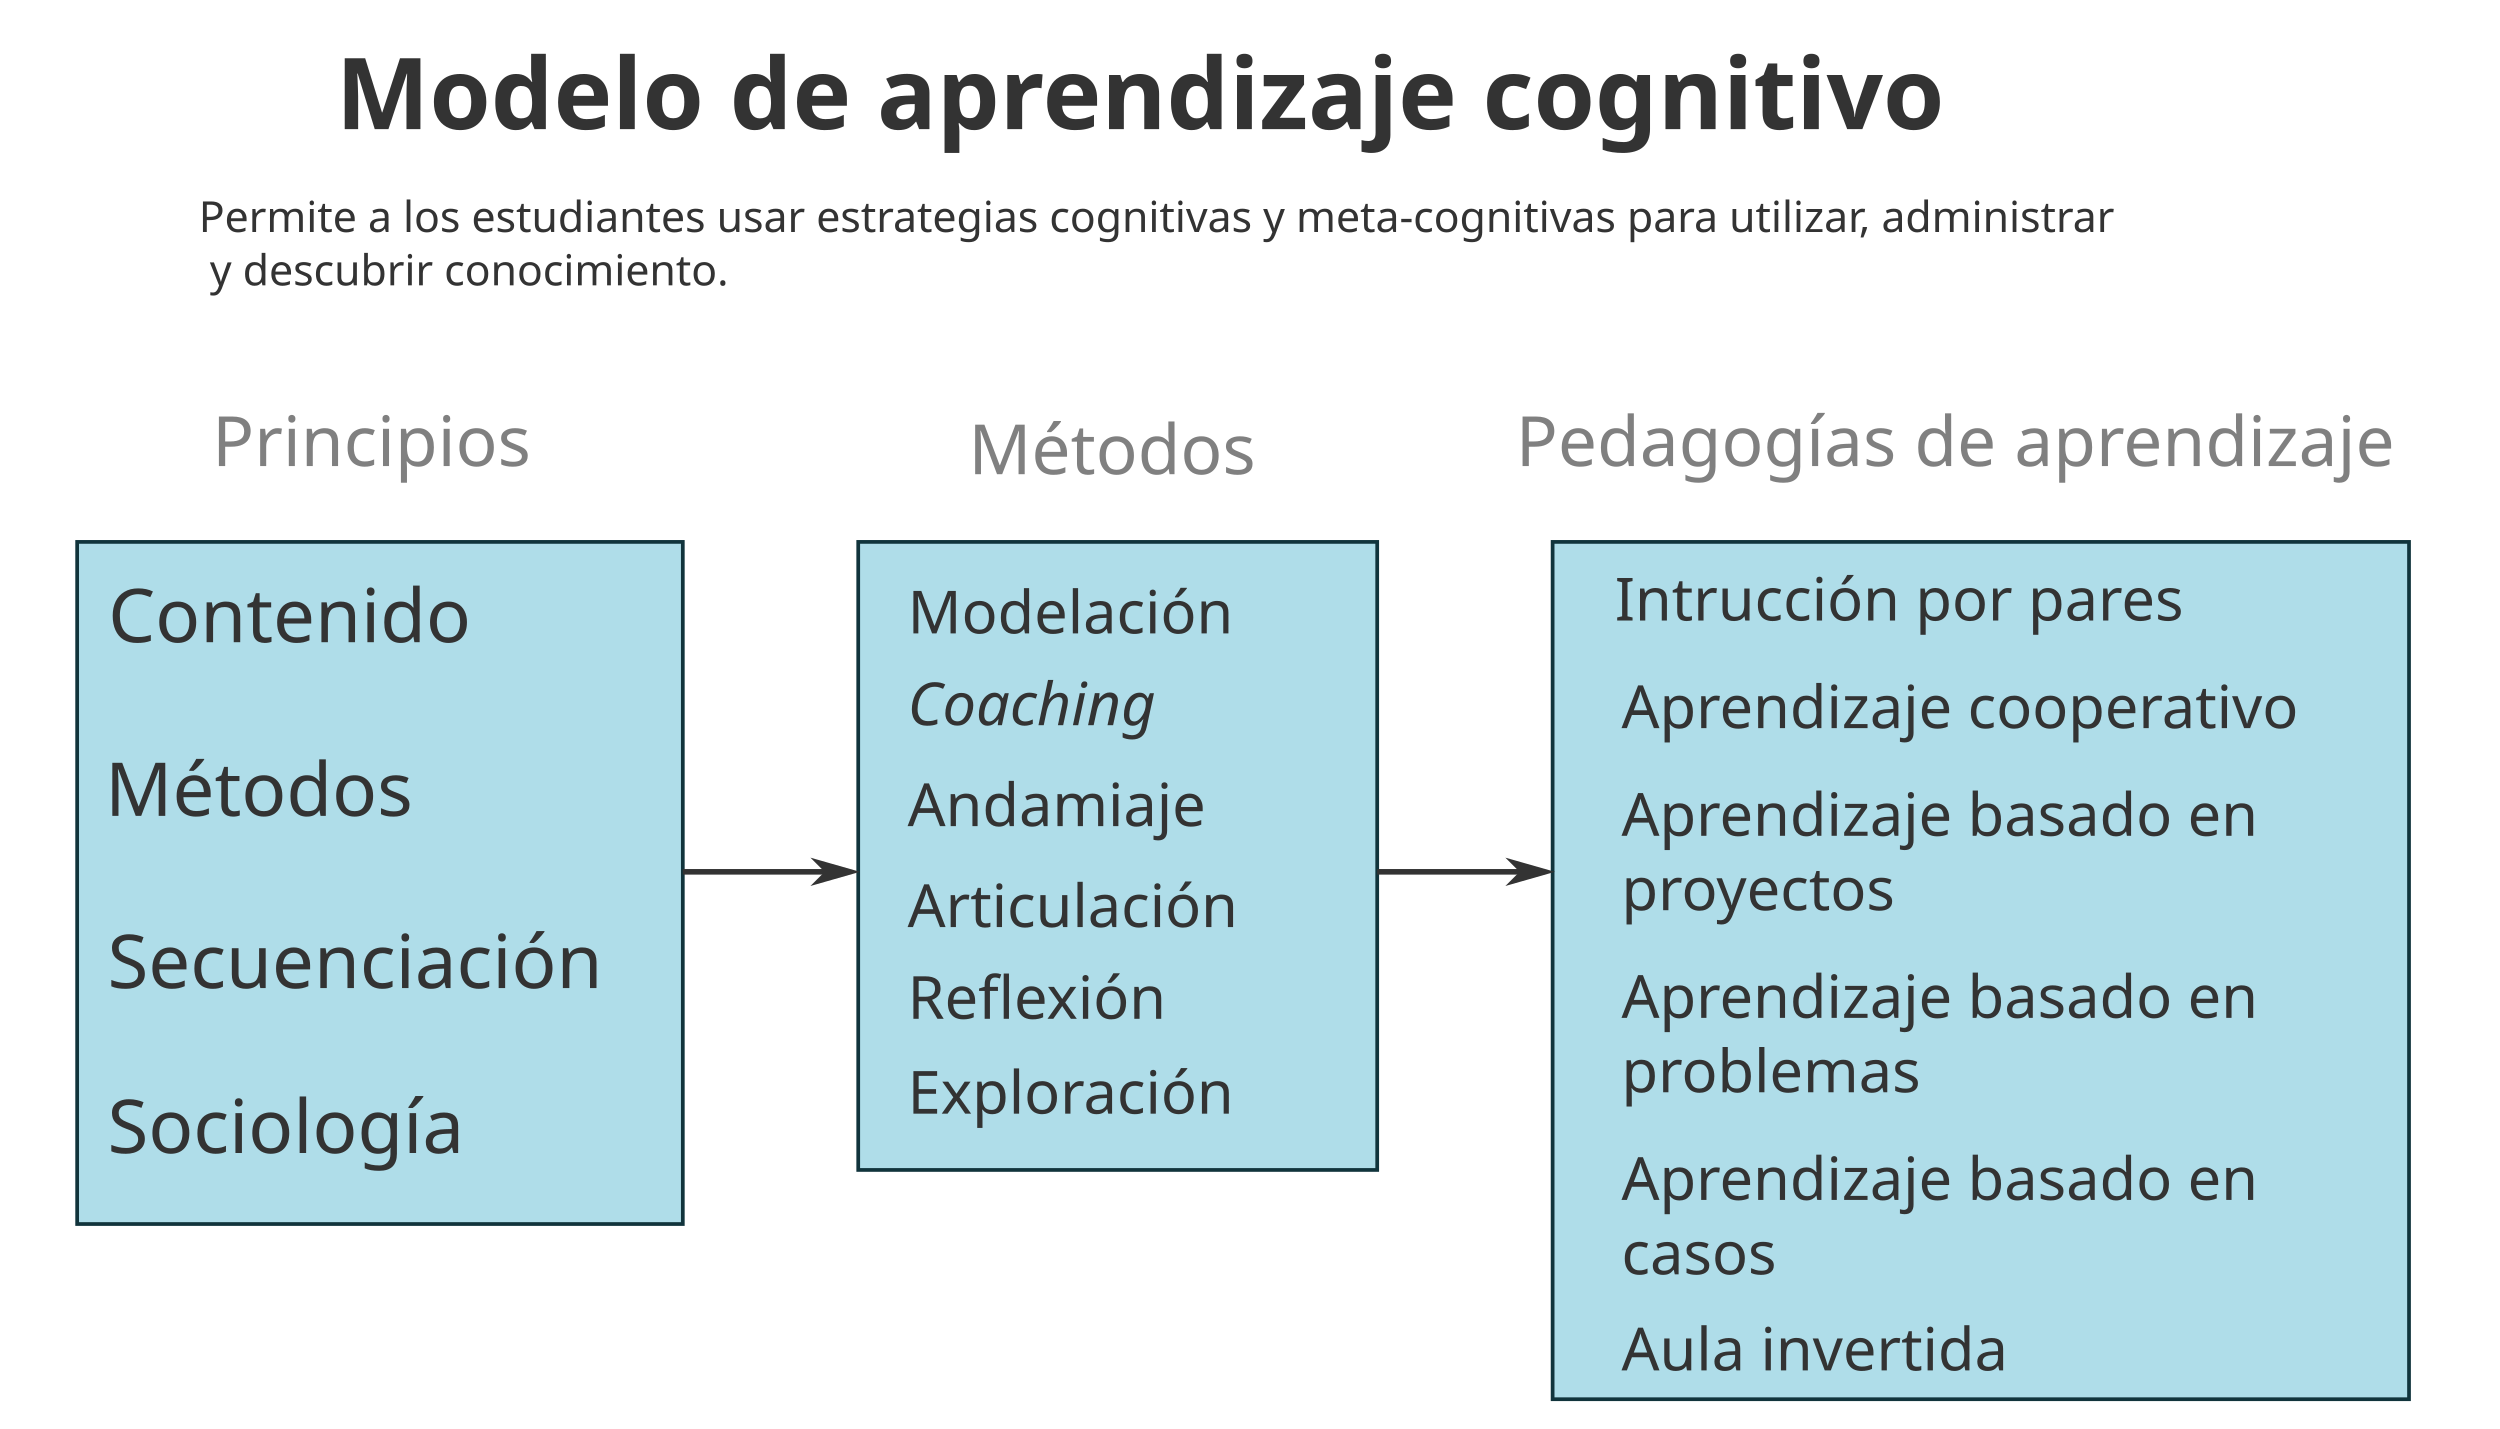
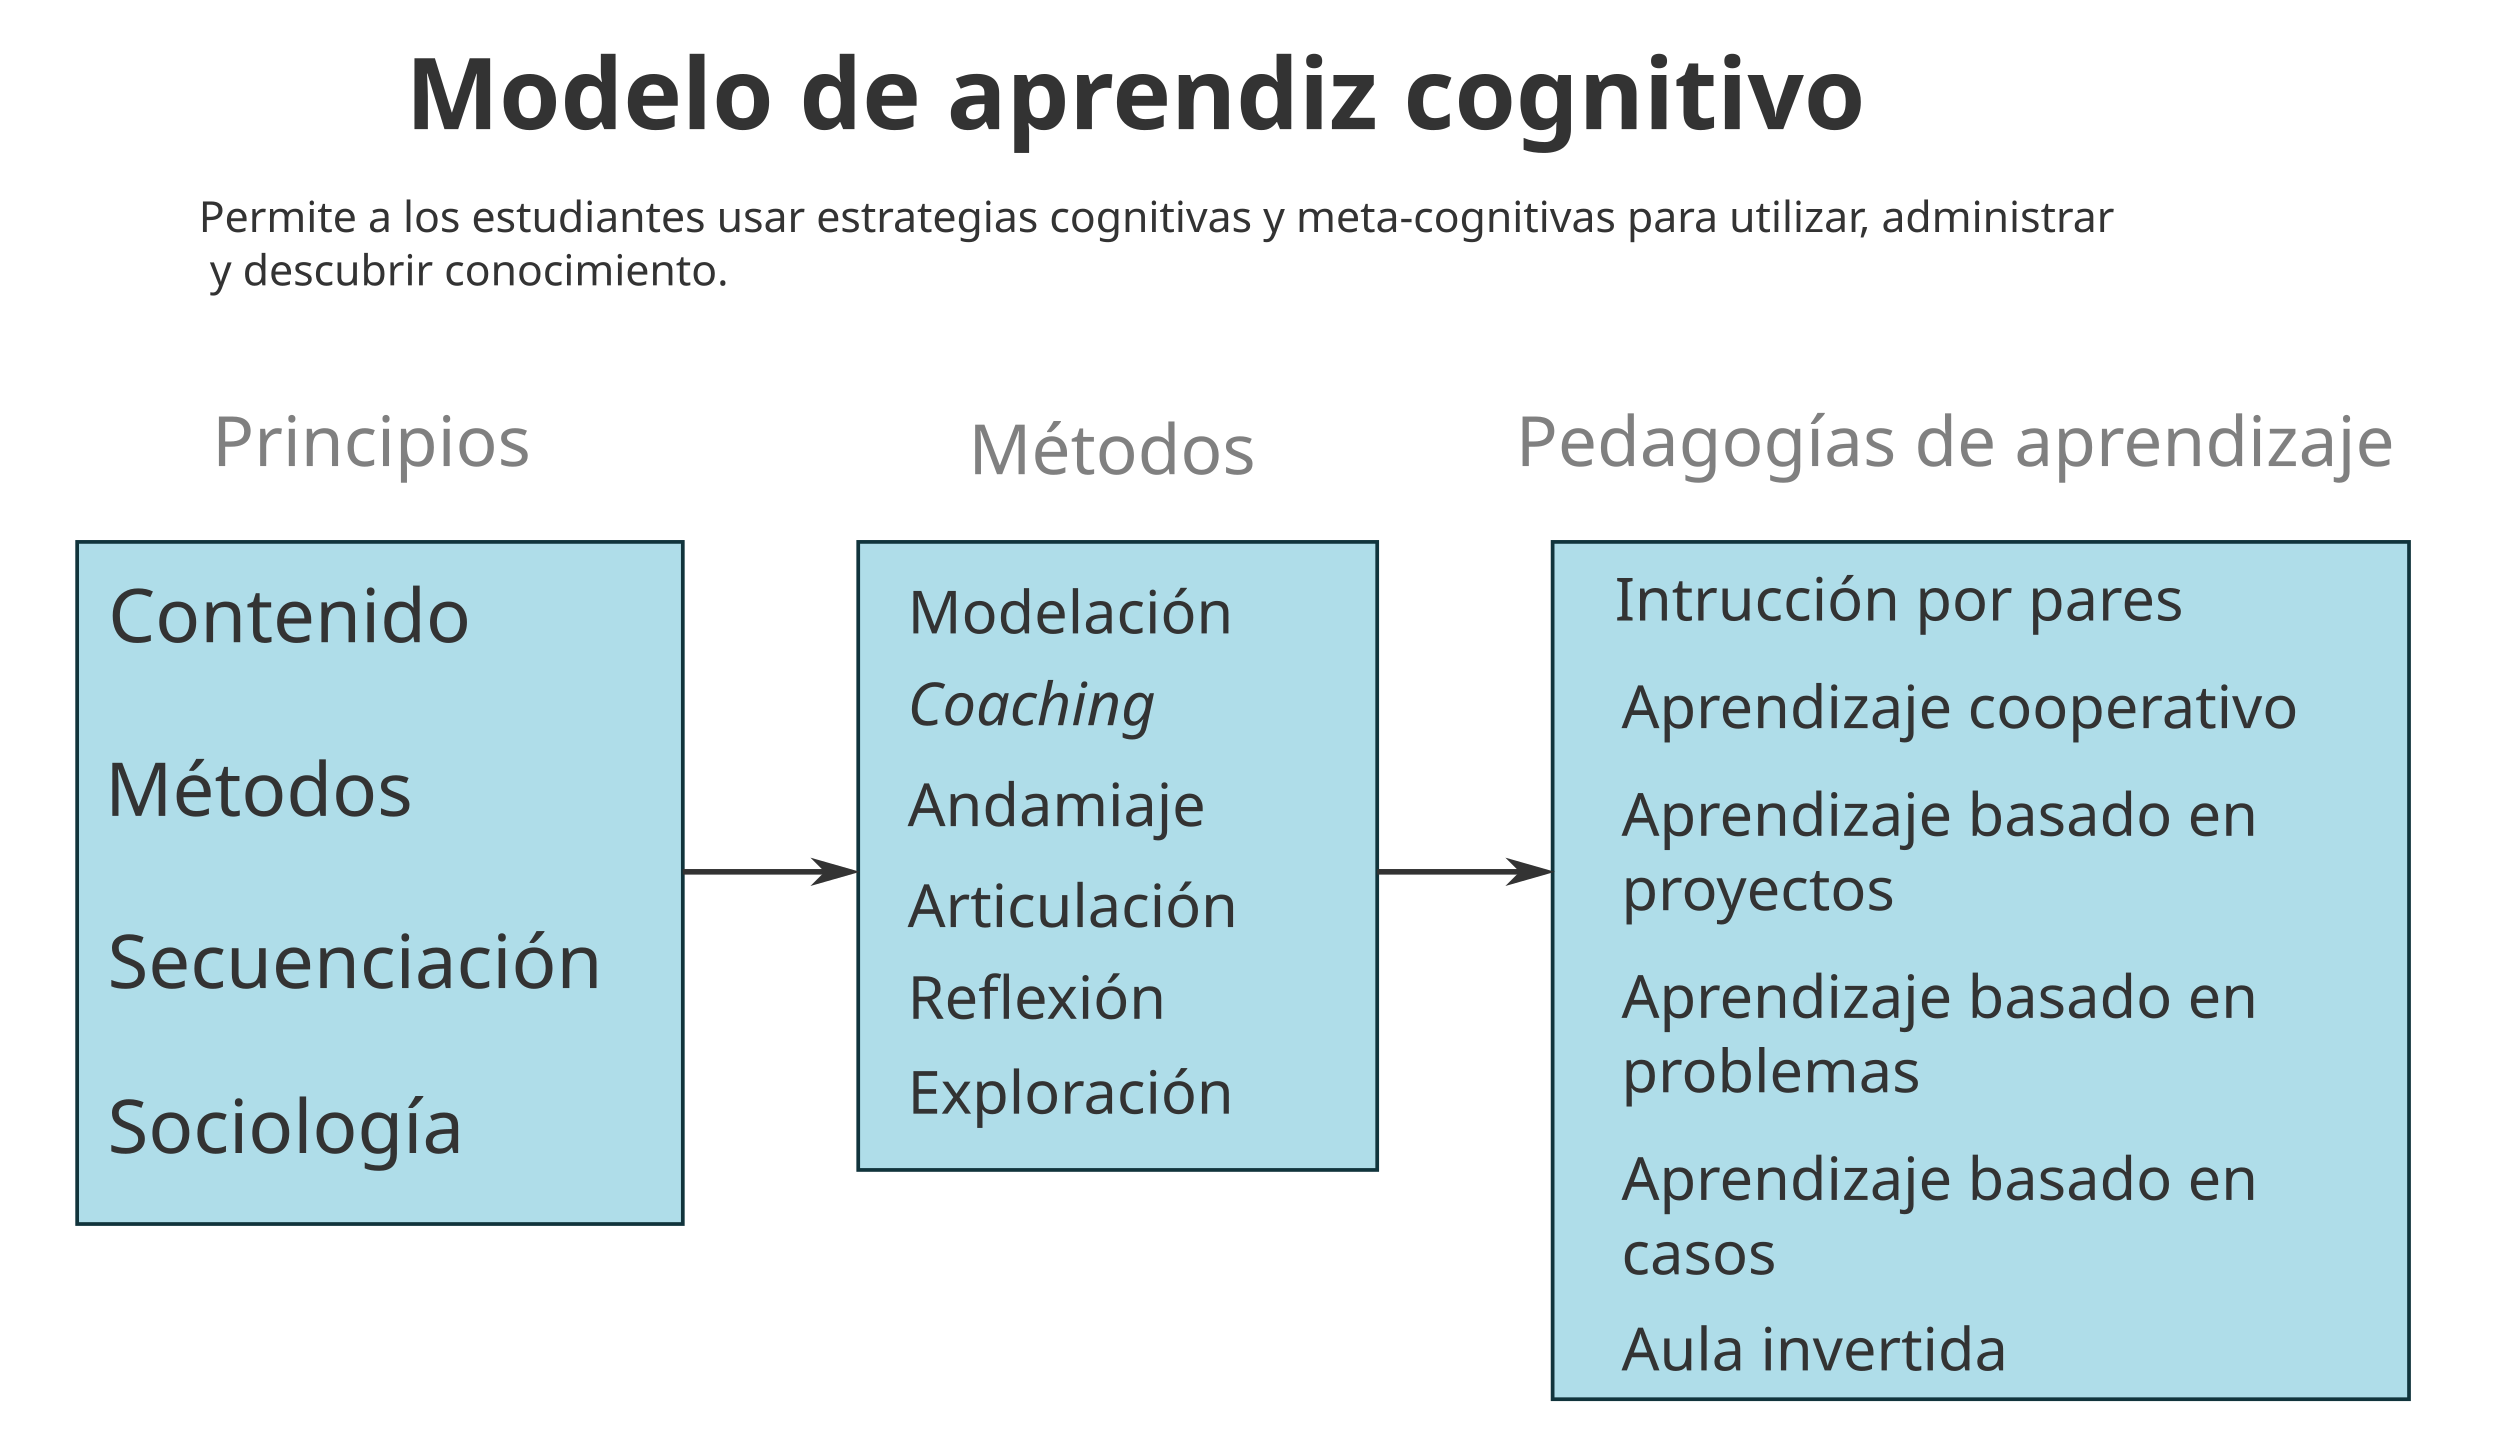
<svg xmlns="http://www.w3.org/2000/svg" width="14in" height="8in" viewBox="0 0 355.6 203.2" version="1.1" id="svg8">
  <defs id="defs2">
    <marker style="overflow:visible;" id="marker1646" refX="0.0" refY="0.0" orient="auto">
      <path transform="scale(0.4) rotate(180) translate(10,0)" style="fill-rule:evenodd;stroke:#333333;stroke-width:1pt;stroke-opacity:1;fill:#333333;fill-opacity:1" d="M 0.0,0.0 L 5.0,-5.0 L -12.5,0.0 L 5.0,5.0 L 0.0,0.0 z " id="path1644" />
    </marker>
    <marker orient="auto" refY="0.0" refX="0.0" id="Arrow1Mend" style="overflow:visible;">
      <path id="path1311" d="M 0.0,0.0 L 5.0,-5.0 L -12.5,0.0 L 5.0,5.0 L 0.0,0.0 z " style="fill-rule:evenodd;stroke:#333333;stroke-width:1pt;stroke-opacity:1;fill:#333333;fill-opacity:1" transform="scale(0.4) rotate(180) translate(10,0)" />
    </marker>
    <marker style="overflow:visible;" id="marker1586" refX="0.0" refY="0.0" orient="auto">
      <path transform="scale(0.3) rotate(180) translate(-2.3,0)" d="M 8.719,4.034 L -2.207,0.016 L 8.719,-4.002 C 6.973,-1.63 6.983,1.616 8.719,4.034 z " style="fill-rule:evenodd;stroke-width:0.625;stroke-linejoin:round;stroke:#000000;stroke-opacity:1;fill:#000000;fill-opacity:1" id="path1584" />
    </marker>
  </defs>
  <g id="layer2" transform="translate(0,51.81601)" />
  <g id="layer3" transform="translate(0,51.81601)">
    <rect style="opacity:1;vector-effect:none;fill:#afdde9;fill-opacity:1;stroke:#11343c;stroke-width:0.529;stroke-linecap:butt;stroke-linejoin:miter;stroke-miterlimit:4;stroke-dasharray:none;stroke-dashoffset:0;stroke-opacity:1" id="rect826" width="86.148" height="97.025" x="10.974" y="25.264" />
    <g id="g1789" style="fill:#333333">
      <text id="text830" y="39.533" x="15.392" style="font-style:normal;font-weight:normal;font-size:10.583px;line-height:1.25;font-family:sans-serif;letter-spacing:0px;word-spacing:0px;fill:#333333;fill-opacity:1;stroke:none;stroke-width:0.265" xml:space="preserve">
        <tspan id="tspan834" style="stroke-width:0.265;fill:#333333" y="39.533" x="15.392">Contenido</tspan>
      </text>
      <text xml:space="preserve" style="font-style:normal;font-weight:normal;font-size:10.583px;line-height:1.25;font-family:sans-serif;letter-spacing:0px;word-spacing:0px;fill:#333333;fill-opacity:1;stroke:none;stroke-width:0.265" x="14.947" y="64.236" id="text900">
        <tspan x="14.947" y="64.236" style="stroke-width:0.265;fill:#333333" id="tspan898">Métodos</tspan>
      </text>
      <text id="text904" y="88.727" x="15.288" style="font-style:normal;font-weight:normal;font-size:10.583px;line-height:1.25;font-family:sans-serif;letter-spacing:0px;word-spacing:0px;fill:#333333;fill-opacity:1;stroke:none;stroke-width:0.265" xml:space="preserve">
        <tspan id="tspan902" style="stroke-width:0.265;fill:#333333" y="88.727" x="15.288">Secuenciación</tspan>
      </text>
      <text xml:space="preserve" style="font-style:normal;font-weight:normal;font-size:10.583px;line-height:1.25;font-family:sans-serif;letter-spacing:0px;word-spacing:0px;fill:#333333;fill-opacity:1;stroke:none;stroke-width:0.265" x="15.288" y="112.193" id="text908">
        <tspan x="15.288" y="112.193" style="stroke-width:0.265;fill:#333333" id="tspan906">Sociología</tspan>
      </text>
    </g>
-     <text xml:space="preserve" style="font-style:normal;font-variant:normal;font-weight:bold;font-stretch:normal;font-size:14.111px;line-height:1.25;font-family:sans-serif;-inkscape-font-specification:'sans-serif Bold';letter-spacing:0px;word-spacing:0px;fill:#333333;fill-opacity:1;stroke:none;stroke-width:0.265;" x="47.769" y="-33.451" id="text838">
-       <tspan id="tspan836" x="47.769" y="-33.451" style="font-style:normal;font-variant:normal;font-weight:bold;font-stretch:normal;font-size:14.111px;font-family:sans-serif;-inkscape-font-specification:'sans-serif Bold';stroke-width:0.265;fill:#333333;">Modelo de aprendizaje cognitivo</tspan>
+     <text xml:space="preserve" style="font-style:normal;font-variant:normal;font-weight:bold;font-stretch:normal;font-size:14.111px;line-height:1.25;font-family:sans-serif;-inkscape-font-specification:'sans-serif Bold';letter-spacing:0px;word-spacing:0px;fill:#333333;fill-opacity:1;stroke:none;stroke-width:0.265" x="57.686" y="-33.451" id="text838">
+       <tspan id="tspan836" x="57.686" y="-33.451" style="font-style:normal;font-variant:normal;font-weight:bold;font-stretch:normal;font-size:14.111px;font-family:sans-serif;-inkscape-font-specification:'sans-serif Bold';fill:#333333;stroke-width:0.265">Modelo de aprendiz cognitivo</tspan>
    </text>
    <text xml:space="preserve" style="font-style:normal;font-weight:normal;font-size:6.077px;line-height:1.25;font-family:sans-serif;letter-spacing:0px;word-spacing:0px;fill:#333333;fill-opacity:1;stroke:none;stroke-width:0.265;" x="28.272" y="-18.822" id="text850">
      <tspan id="tspan848" x="28.272" y="-18.822" style="stroke-width:0.265;fill:#333333;">Permite a los estudiantes usar estrategias cognitivas y meta-cognitivas para utilizar, administrar</tspan>
      <tspan x="28.272" y="-11.225" style="stroke-width:0.265;fill:#333333;" id="tspan892"> y descubrir conocimiento. </tspan>
    </text>
    <rect y="25.264" x="122.074" height="89.334" width="73.82" id="rect910" style="opacity:1;vector-effect:none;fill:#afdde9;fill-opacity:1;stroke:#11343c;stroke-width:0.529;stroke-linecap:butt;stroke-linejoin:miter;stroke-miterlimit:4;stroke-dasharray:none;stroke-dashoffset:0;stroke-opacity:1" />
    <g id="g1779" style="fill:#333333">
      <text xml:space="preserve" style="font-style:normal;font-weight:normal;font-size:8.467px;line-height:1.25;font-family:sans-serif;letter-spacing:0px;word-spacing:0px;fill:#333333;fill-opacity:1;stroke:none;stroke-width:0.265" x="129.095" y="38.282" id="text914">
        <tspan x="129.095" y="38.282" style="font-size:8.467px;stroke-width:0.265;fill:#333333" id="tspan912">Modelación</tspan>
      </text>
      <text id="text930" y="51.335" x="129.095" style="font-style:normal;font-weight:normal;font-size:8.467px;line-height:1.25;font-family:sans-serif;letter-spacing:0px;word-spacing:0px;fill:#333333;fill-opacity:1;stroke:none;stroke-width:0.265" xml:space="preserve">
        <tspan id="tspan928" style="font-size:8.467px;stroke-width:0.265;fill:#333333;-inkscape-font-specification:'sans-serif Italic';font-family:sans-serif;font-weight:normal;font-style:italic;font-stretch:normal;font-variant:normal" y="51.335" x="129.095">Coaching</tspan>
      </text>
      <text xml:space="preserve" style="font-style:normal;font-weight:normal;font-size:8.467px;line-height:1.25;font-family:sans-serif;letter-spacing:0px;word-spacing:0px;fill:#333333;fill-opacity:1;stroke:none;stroke-width:0.265" x="129.095" y="65.693" id="text934">
        <tspan x="129.095" y="65.693" style="font-size:8.467px;stroke-width:0.265;fill:#333333" id="tspan932">Andamiaje</tspan>
      </text>
      <text id="text938" y="80.05" x="129.095" style="font-style:normal;font-weight:normal;font-size:8.467px;line-height:1.25;font-family:sans-serif;letter-spacing:0px;word-spacing:0px;fill:#333333;fill-opacity:1;stroke:none;stroke-width:0.265" xml:space="preserve">
        <tspan id="tspan936" style="font-size:8.467px;stroke-width:0.265;fill:#333333" y="80.05" x="129.095">Articulación</tspan>
      </text>
      <text xml:space="preserve" style="font-style:normal;font-weight:normal;font-size:8.467px;line-height:1.25;font-family:sans-serif;letter-spacing:0px;word-spacing:0px;fill:#333333;fill-opacity:1;stroke:none;stroke-width:0.265" x="129.095" y="93.103" id="text942">
        <tspan x="129.095" y="93.103" style="font-size:8.467px;stroke-width:0.265;fill:#333333" id="tspan940">Reflexión</tspan>
      </text>
      <text id="text946" y="106.591" x="129.095" style="font-style:normal;font-weight:normal;font-size:8.467px;line-height:1.25;font-family:sans-serif;letter-spacing:0px;word-spacing:0px;fill:#333333;fill-opacity:1;stroke:none;stroke-width:0.265" xml:space="preserve">
        <tspan id="tspan944" style="font-size:8.467px;stroke-width:0.265;fill:#333333" y="106.591" x="129.095">Exploración</tspan>
      </text>
    </g>
    <rect y="25.264" x="220.845" height="121.945" width="121.814" id="rect910-1" style="opacity:1;vector-effect:none;fill:#afdde9;fill-opacity:1;stroke:#11343c;stroke-width:0.529;stroke-linecap:butt;stroke-linejoin:miter;stroke-miterlimit:4;stroke-dasharray:none;stroke-dashoffset:0;stroke-opacity:1" />
    <g id="g1765" style="fill:#333333">
      <text xml:space="preserve" style="font-style:normal;font-weight:normal;font-size:8.467px;line-height:1.25;font-family:sans-serif;letter-spacing:0px;word-spacing:0px;fill:#333333;fill-opacity:1;stroke:none;stroke-width:0.265" x="229.684" y="36.446" id="text914-6">
        <tspan x="229.684" y="36.446" style="font-size:8.467px;stroke-width:0.265;fill:#333333" id="tspan912-4">Intrucción por pares</tspan>
      </text>
      <text id="text930-5" y="51.758" x="230.64" style="font-style:normal;font-weight:normal;font-size:8.467px;line-height:1.25;font-family:sans-serif;letter-spacing:0px;word-spacing:0px;fill:#333333;fill-opacity:1;stroke:none;stroke-width:0.265" xml:space="preserve">
        <tspan id="tspan928-6" style="font-size:8.467px;stroke-width:0.265;fill:#333333" y="51.758" x="230.64">Aprendizaje cooperativo</tspan>
      </text>
      <text xml:space="preserve" style="font-style:normal;font-weight:normal;font-size:8.467px;line-height:1.25;font-family:sans-serif;letter-spacing:0px;word-spacing:0px;fill:#333333;fill-opacity:1;stroke:none;stroke-width:0.265" x="230.64" y="67.07" id="text934-9">
        <tspan x="230.64" y="67.07" style="font-size:8.467px;stroke-width:0.265;fill:#333333" id="tspan932-5">Aprendizaje basado en</tspan>
        <tspan id="tspan1157" x="230.64" y="77.653" style="font-size:8.467px;stroke-width:0.265;fill:#333333">proyectos</tspan>
      </text>
      <text id="text938-7" y="92.965" x="230.64" style="font-style:normal;font-weight:normal;font-size:8.467px;line-height:1.25;font-family:sans-serif;letter-spacing:0px;word-spacing:0px;fill:#333333;fill-opacity:1;stroke:none;stroke-width:0.265" xml:space="preserve">
        <tspan id="tspan936-8" style="font-size:8.467px;stroke-width:0.265;fill:#333333" y="92.965" x="230.64">Aprendizaje basado en</tspan>
        <tspan id="tspan1159" style="font-size:8.467px;stroke-width:0.265;fill:#333333" y="103.548" x="230.64">problemas</tspan>
      </text>
      <text xml:space="preserve" style="font-style:normal;font-weight:normal;font-size:8.467px;line-height:1.25;font-family:sans-serif;letter-spacing:0px;word-spacing:0px;fill:#333333;fill-opacity:1;stroke:none;stroke-width:0.265" x="230.64" y="118.86" id="text942-7">
        <tspan x="230.64" y="118.86" style="font-size:8.467px;stroke-width:0.265;fill:#333333" id="tspan940-0">Aprendizaje basado en</tspan>
        <tspan id="tspan1161" x="230.64" y="129.444" style="font-size:8.467px;stroke-width:0.265;fill:#333333">casos</tspan>
      </text>
      <text id="text946-7" y="143.114" x="230.64" style="font-style:normal;font-weight:normal;font-size:8.467px;line-height:1.25;font-family:sans-serif;letter-spacing:0px;word-spacing:0px;fill:#333333;fill-opacity:1;stroke:none;stroke-width:0.265" xml:space="preserve">
        <tspan id="tspan944-1" style="font-size:8.467px;stroke-width:0.265;fill:#333333" y="143.114" x="230.64">Aula invertida</tspan>
      </text>
    </g>
    <text xml:space="preserve" style="font-style:normal;font-weight:normal;font-size:10.583px;line-height:1.25;font-family:sans-serif;letter-spacing:0px;word-spacing:0px;fill:#000000;fill-opacity:1;stroke:none;stroke-width:0.265" x="362.725" y="90.776" id="text1155">
      <tspan id="tspan1153" x="362.725" y="100.14" style="stroke-width:0.265" />
    </text>
    <path style="fill:none;fill-rule:evenodd;stroke:#333333;stroke-width:0.794;stroke-linecap:butt;stroke-linejoin:miter;stroke-miterlimit:4;stroke-dasharray:none;stroke-opacity:1;marker-end:url(#Arrow1Mend)" d="M 97.122,72.192 H 120.766" id="path1298" />
    <path style="fill:none;fill-rule:evenodd;stroke:#333333;stroke-width:0.794;stroke-linecap:butt;stroke-linejoin:miter;stroke-miterlimit:4;stroke-dasharray:none;stroke-opacity:1;marker-end:url(#marker1646)" d="m 195.893,72.192 h 23.721" id="path1300" />
    <text xml:space="preserve" style="font-style:normal;font-weight:normal;font-size:9.878px;line-height:1.25;font-family:sans-serif;letter-spacing:0px;word-spacing:0px;fill:#808080;fill-opacity:1;stroke:none;stroke-width:0.265;" x="30.183" y="14.478" id="text1706">
      <tspan id="tspan1704" x="30.183" y="14.478" style="font-size:9.878px;stroke-width:0.265;fill:#808080;">Principios</tspan>
    </text>
    <text id="text1710" y="15.633" x="137.752" style="font-style:normal;font-weight:normal;font-size:9.878px;line-height:1.25;font-family:sans-serif;letter-spacing:0px;word-spacing:0px;fill:#808080;fill-opacity:1;stroke:none;stroke-width:0.265;" xml:space="preserve">
      <tspan style="font-size:9.878px;stroke-width:0.265;fill:#808080;" y="15.633" x="137.752" id="tspan1708">Métodos</tspan>
    </text>
    <text xml:space="preserve" style="font-style:normal;font-weight:normal;font-size:9.878px;line-height:1.25;font-family:sans-serif;letter-spacing:0px;word-spacing:0px;fill:#808080;fill-opacity:1;stroke:none;stroke-width:0.265" x="215.617" y="14.478" id="text1714">
      <tspan x="215.617" y="14.478" style="font-size:9.878px;fill:#808080;stroke-width:0.265" id="tspan1716">Pedagogías de aprendizaje</tspan>
    </text>
  </g>
</svg>
